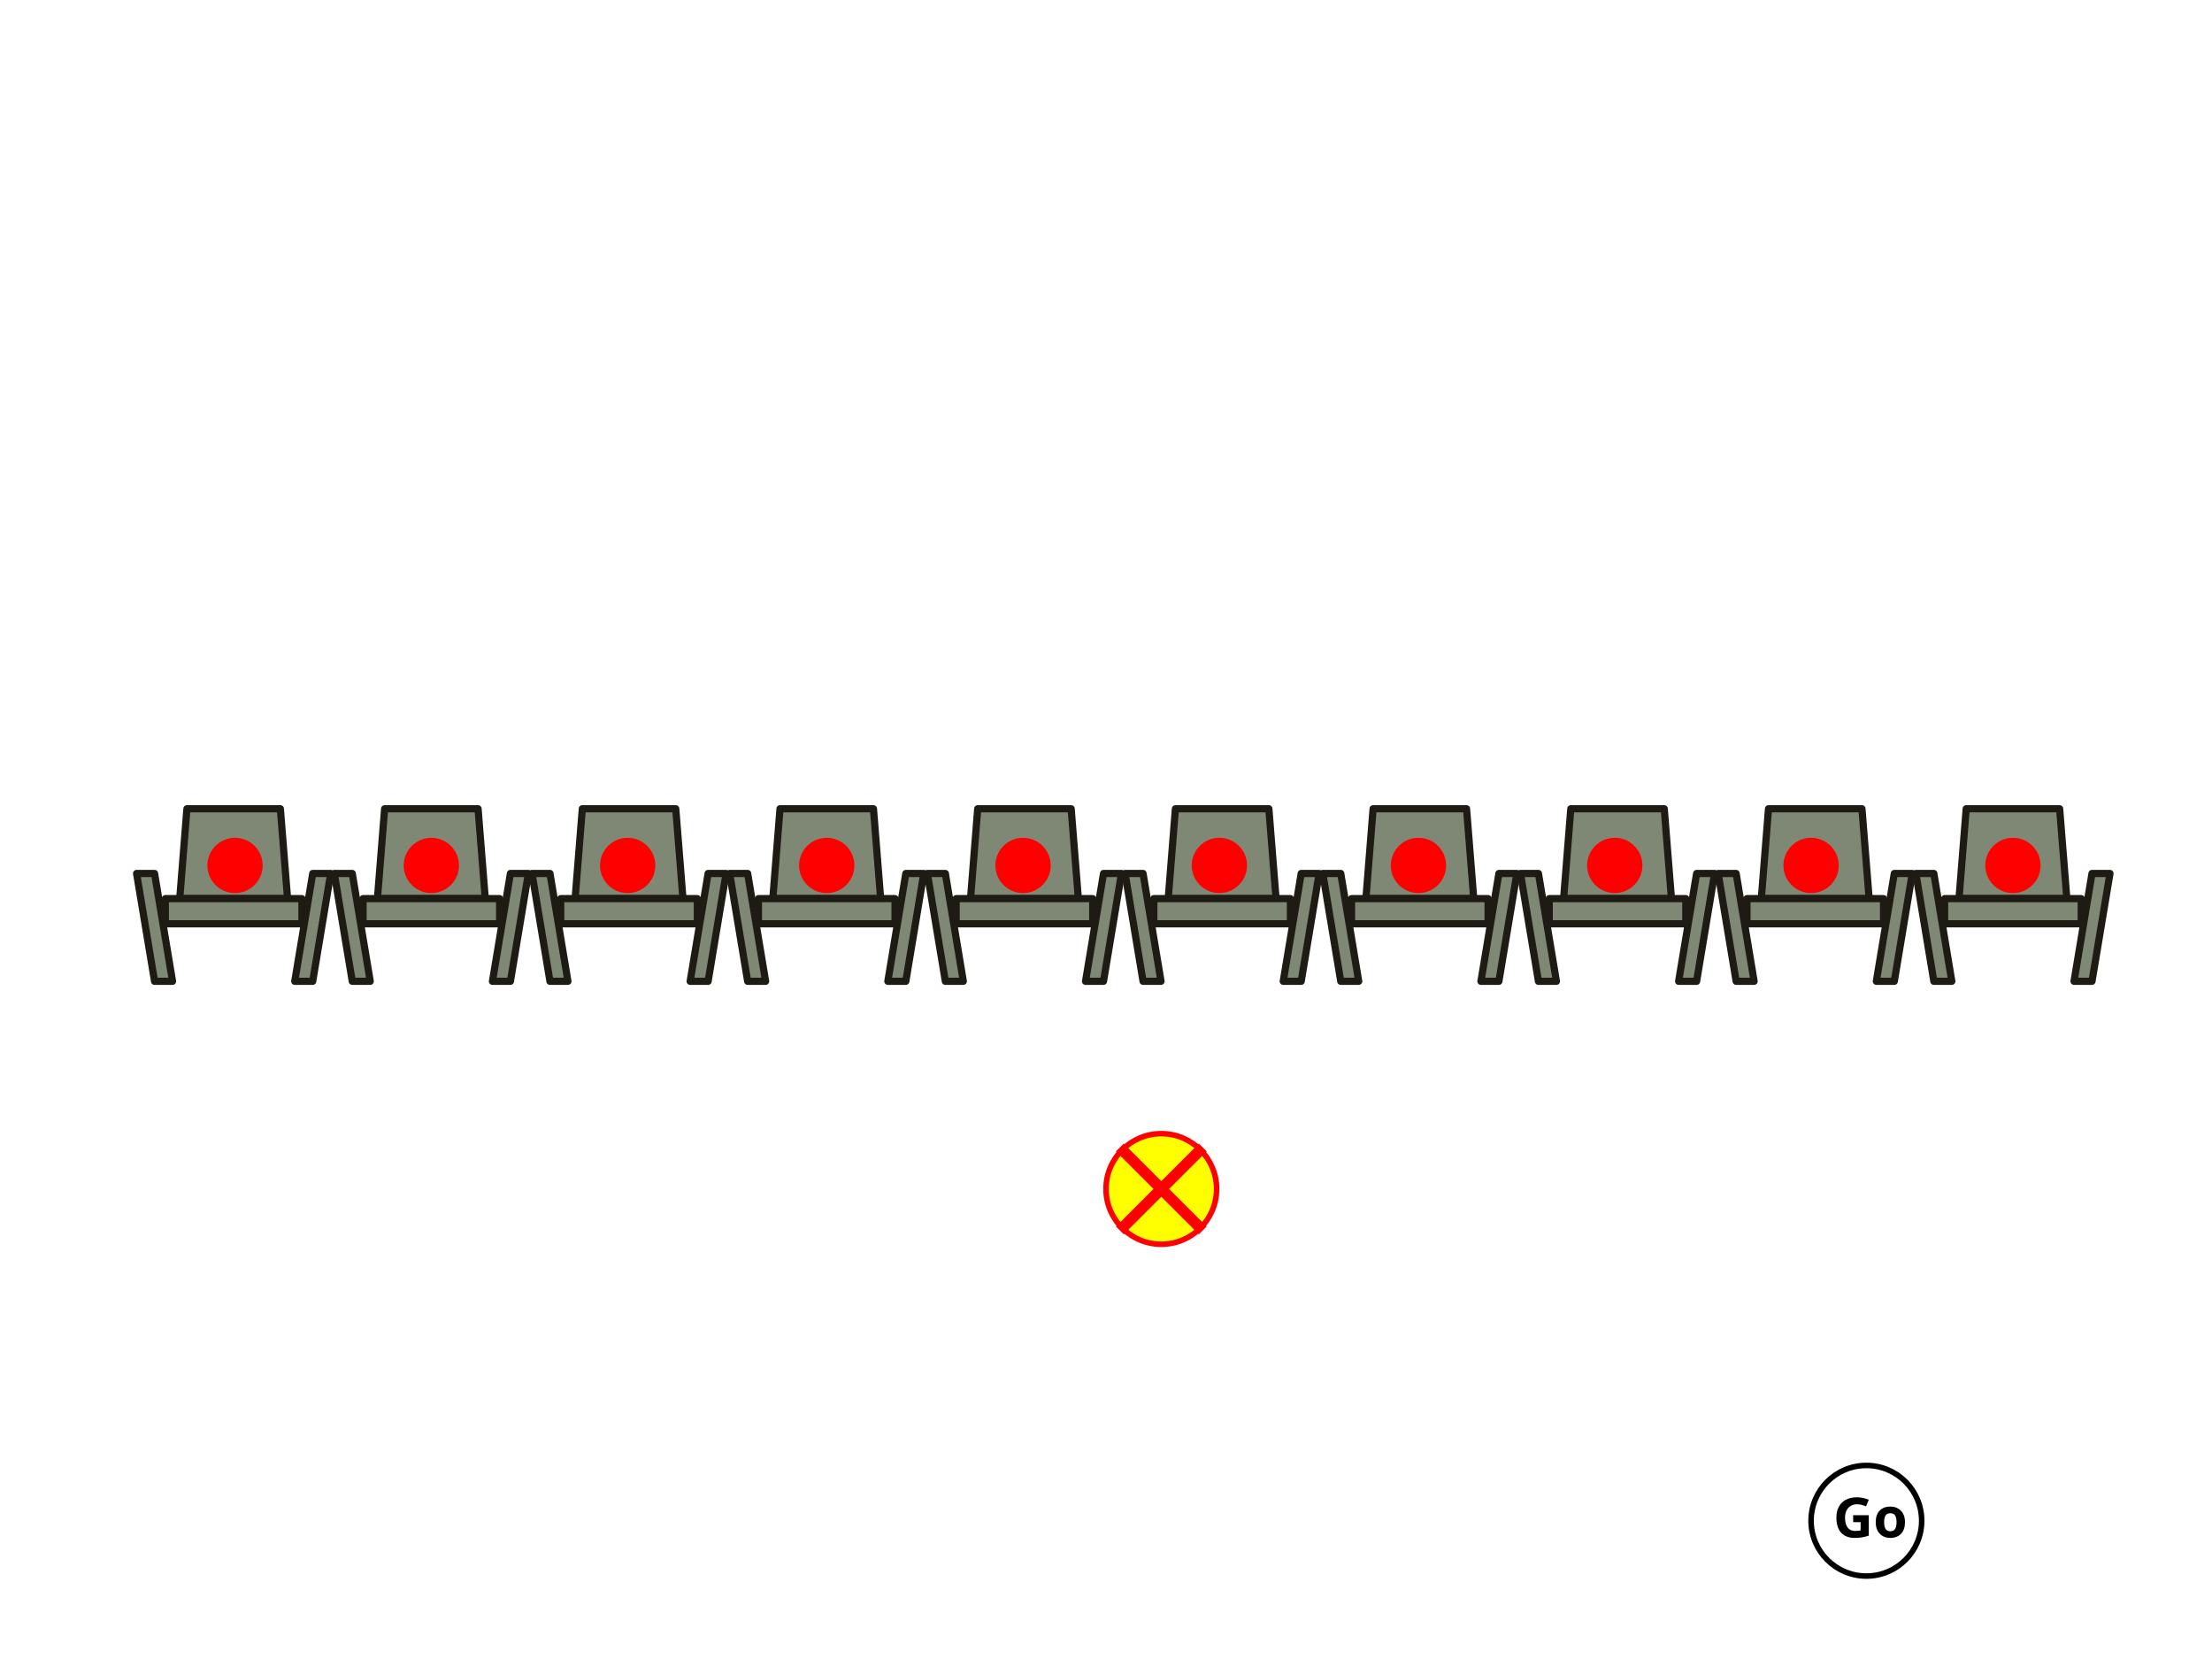
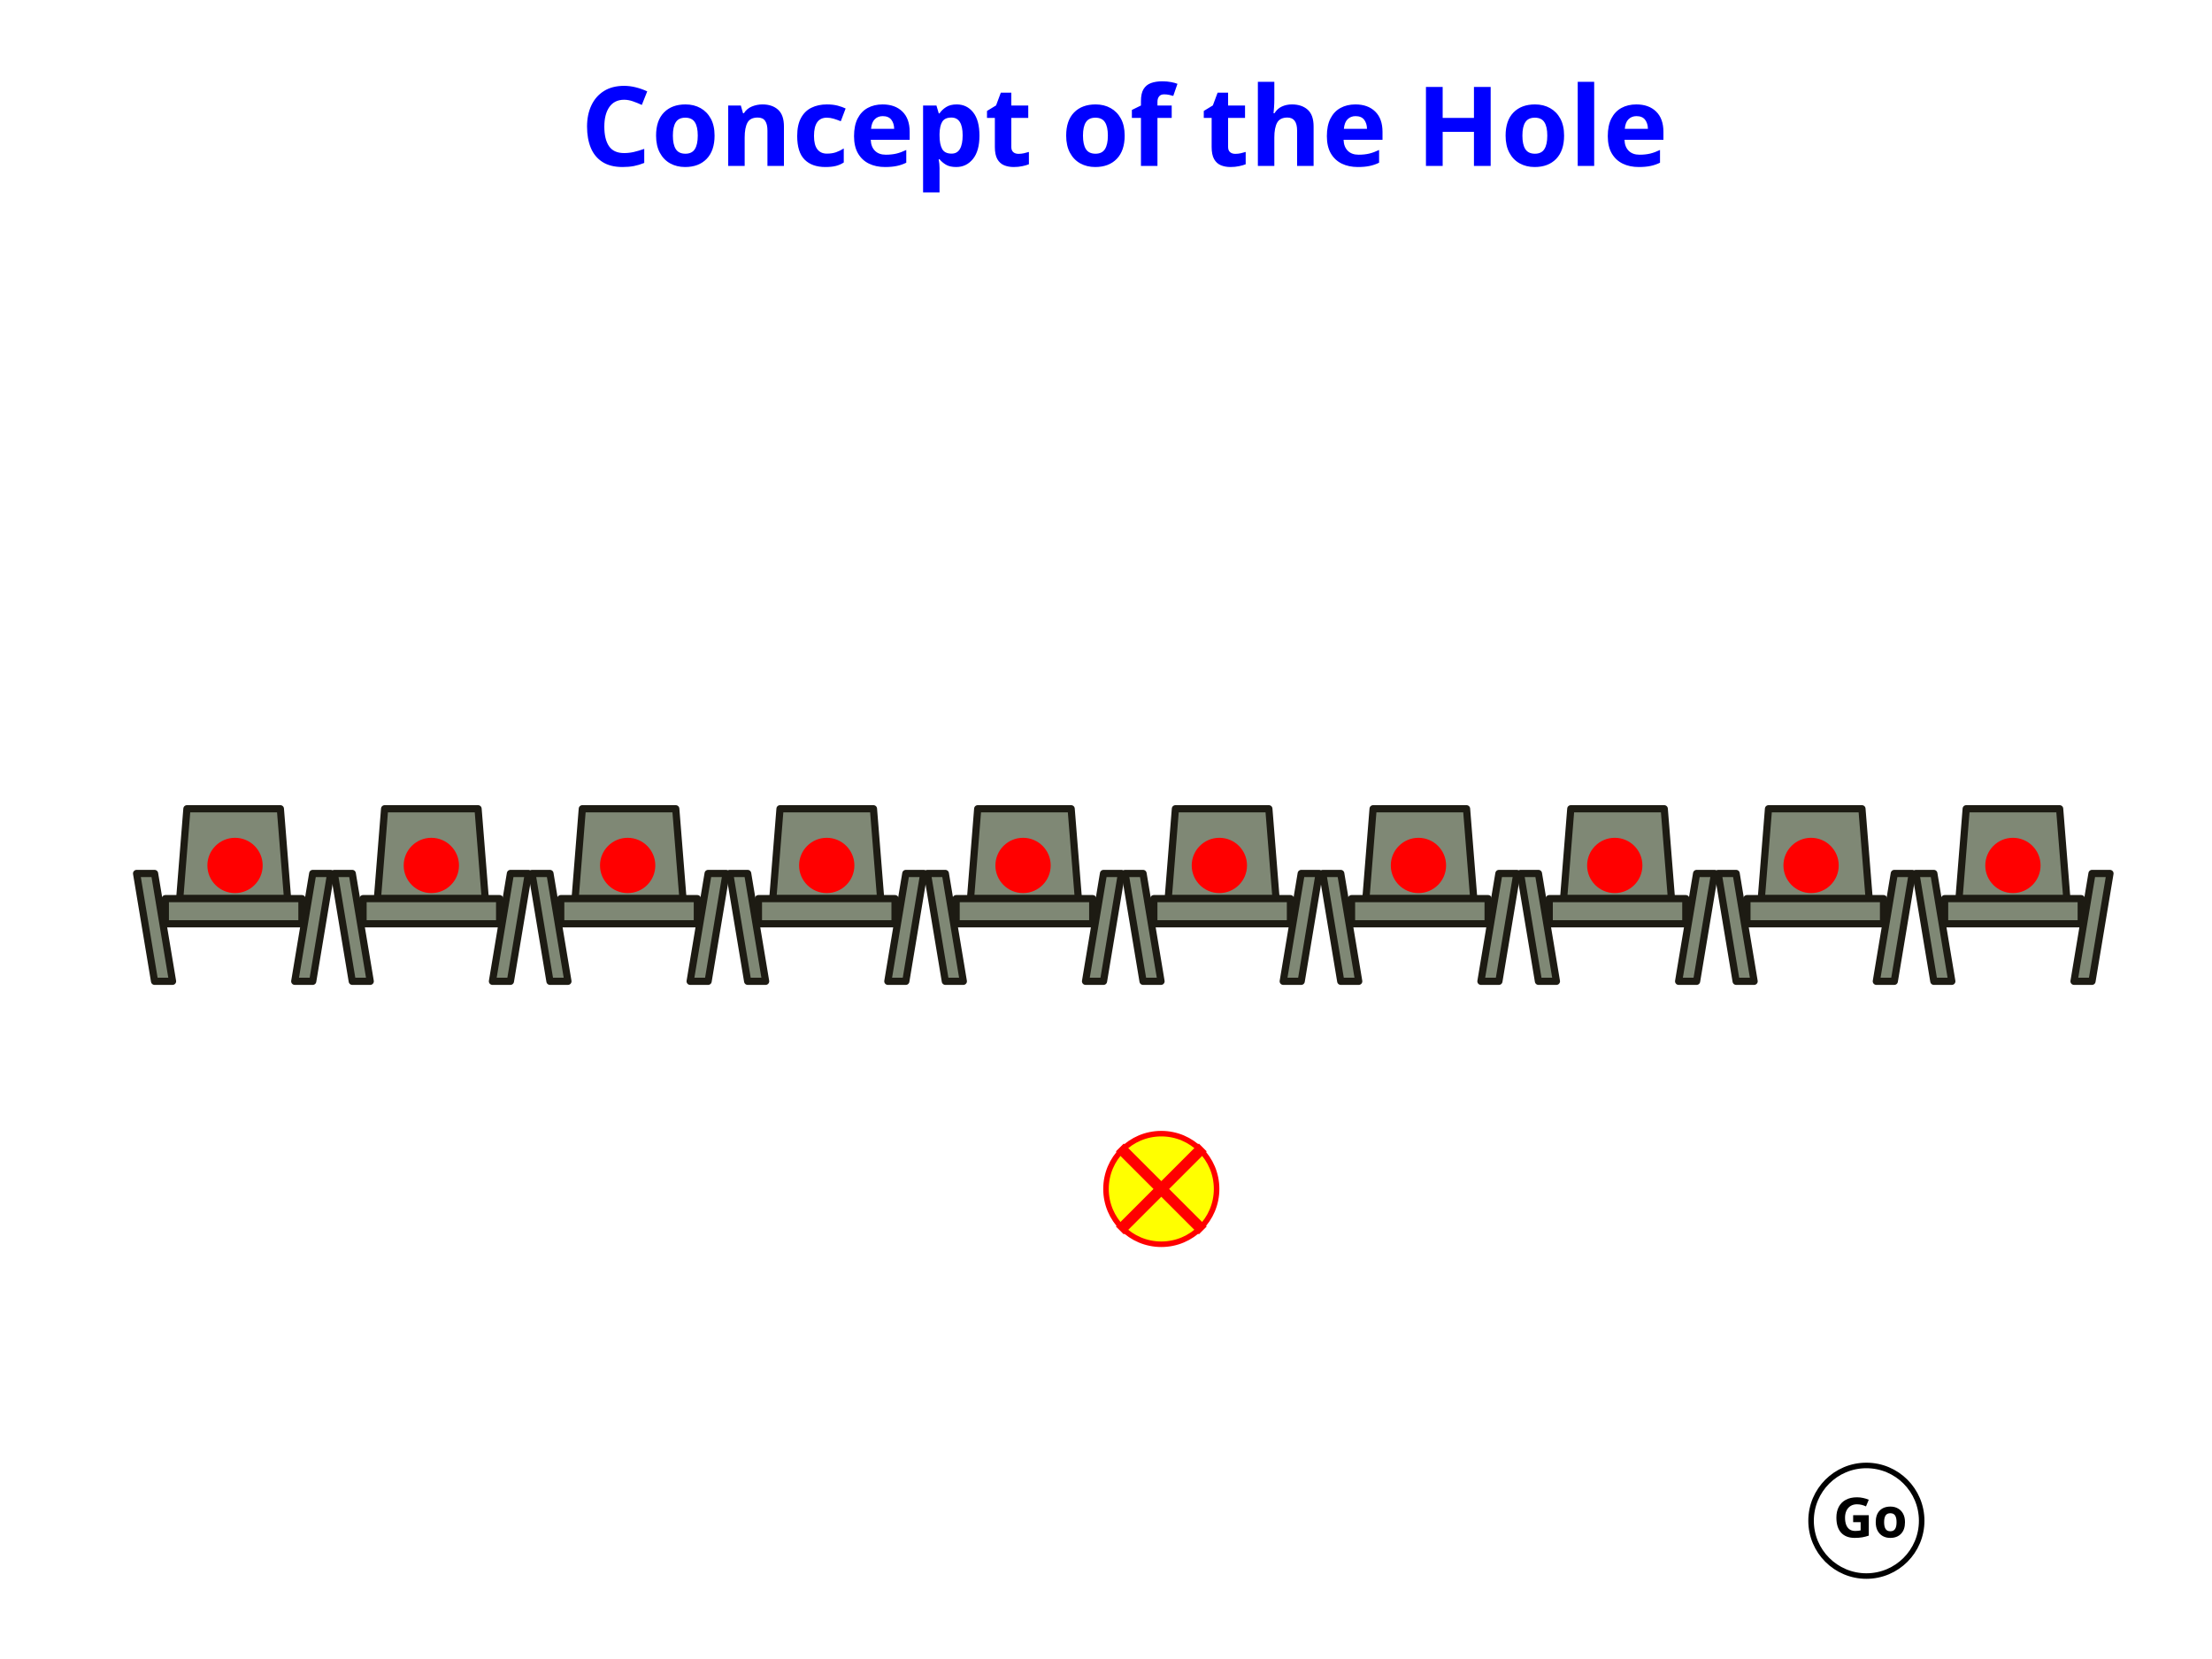
<svg xmlns="http://www.w3.org/2000/svg" xmlns:xlink="http://www.w3.org/1999/xlink" id="svg1" version="1.1" viewBox="0 0 800 600" width="800" height="600" preserveAspectRatio="xMidYMid" fill-rule="evenodd">
  <defs>
+     <text id="headline" font-family="Ubuntu" font-size="40" font-weight="bold" fill="#0000ff">
+       <tspan>Concept of the Hole</tspan>
+     </text>
    <g id="chair">
      <path style="opacity:1;fill:#7f8875;fill-opacity:1;stroke:#1d1b13;stroke-width:2;stroke-linecap:square;stroke-linejoin:round;stroke-miterlimit:12" d="m 0,0 h 30 l -2,-25 h -26 z">
            </path>
      <path style="opacity:1;fill:#7f8875;fill-opacity:1;stroke:#1d1b13;stroke-width:2;stroke-linecap:square;stroke-linejoin:round;stroke-miterlimit:12" d="m -4,0 v 7 h 38 v -7 z">
            </path>
      <path style="opacity:1;fill:#7f8875;fill-opacity:1;stroke:#1d1b13;stroke-width:2;stroke-linecap:square;stroke-linejoin:round;stroke-miterlimit:12" d="m -7,-7 h -5 l 5,30 h 5 z">
            </path>
      <path style="opacity:1;fill:#7f8875;fill-opacity:1;stroke:#1d1b13;stroke-width:2;stroke-linecap:square;stroke-linejoin:round;stroke-miterlimit:12" d="m 37,-7 h 5 l -5,30 h -5 z">
            </path>
    </g>
    <circle id="ball" cx="0" cy="0" r="10" style="fill:#ff0000;fill-opacity:1;stroke:none">
        </circle>
    <g id="focal">
      <circle cx="0" cy="0" r="20" style="fill:#ffff00;fill-opacity:1;stroke:#ff0000;stroke-width:2">
            </circle>
      <path d="m -15,-15 l 30,30 m 0,-30 l -30,30" style="fill:none;stroke:#ff0000;stroke-width:4">
            </path>
    </g>
    <circle id="button" cx="0" cy="0" r="20" style="fill:none;stroke:#000000;stroke-width:2;stroke-opacity:1">
        </circle>
    <g id="button_1">
      <use xlink:href="#button" x="0" y="0" />
      <text font-family="Ubuntu" font-size="20" font-weight="bold" fill="#000000">
        <tspan x="-12" y="6">Go</tspan>
      </text>
    </g>
  </defs>
  <g id="page1">
    <g id="layer1" style="display:inline">
      <rect x="0" y="0" width="800" height="600" fill="white">
            </rect>
    </g>
    <g id="layer2" style="display:inline">
+       <use xlink:href="#headline" x="210" y="60" />
      <use xlink:href="#button_1" x="675" y="550" />
      <use xlink:href="#focal" x="420" y="430" />
      <use xlink:href="#chair" x="50" y="250" transform="scale(1.3)" />
      <use xlink:href="#chair" x="105" y="250" transform="scale(1.3)" />
      <use xlink:href="#chair" x="160" y="250" transform="scale(1.3)" />
      <use xlink:href="#chair" x="215" y="250" transform="scale(1.3)" />
      <use xlink:href="#chair" x="270" y="250" transform="scale(1.3)" />
      <use xlink:href="#chair" x="325" y="250" transform="scale(1.3)" />
      <use xlink:href="#chair" x="380" y="250" transform="scale(1.3)" />
      <use xlink:href="#chair" x="435" y="250" transform="scale(1.3)" />
      <use xlink:href="#chair" x="490" y="250" transform="scale(1.3)" />
      <use xlink:href="#chair" x="545" y="250" transform="scale(1.3)" />
      <use id="ball_1" xlink:href="#ball" x="85" y="313" visibility="visible">
        <animate id="ball_1_hid" attributeName="visibility" from="visible" to="hidden" begin="ball_11_vis.end+0.5s" dur="0.01s" fill="freeze">
                </animate>
        <animate id="ball_1_vis" attributeName="visibility" from="hidden" to="visible" begin="ball_2_hid.end" dur="0.01s" fill="freeze">
                </animate>
      </use>
      <use id="ball_2" xlink:href="#ball" x="156" y="313" visibility="visible">
        <animate id="ball_2_hid" attributeName="visibility" from="visible" to="hidden" begin="ball_1_hid.end+0.4s" dur="0.01s" fill="freeze">
                </animate>
        <animate id="ball_2_vis" attributeName="visibility" from="hidden" to="visible" begin="ball_3_hid.end" dur="0.01s" fill="freeze">
                </animate>
      </use>
      <use id="ball_3" xlink:href="#ball" x="227" y="313" visibility="visible">
        <animate id="ball_3_hid" attributeName="visibility" from="visible" to="hidden" begin="ball_2_hid.end+0.4s" dur="0.01s" fill="freeze">
                </animate>
        <animate id="ball_3_vis" attributeName="visibility" from="hidden" to="visible" begin="ball_4_hid.end" dur="0.01s" fill="freeze">
                </animate>
      </use>
      <use id="ball_4" xlink:href="#ball" x="299" y="313" visibility="visible">
        <animate id="ball_4_hid" attributeName="visibility" from="visible" to="hidden" begin="ball_3_hid.end+0.4s" dur="0.01s" fill="freeze">
                </animate>
        <animate id="ball_4_vis" attributeName="visibility" from="hidden" to="visible" begin="ball_5_hid.end" dur="0.01s" fill="freeze">
                </animate>
      </use>
      <use id="ball_5" xlink:href="#ball" x="370" y="313" visibility="visible">
        <animate id="ball_5_hid" attributeName="visibility" from="visible" to="hidden" begin="ball_4_hid.end+0.4s" dur="0.01s" fill="freeze">
                </animate>
        <animate id="ball_5_vis" attributeName="visibility" from="hidden" to="visible" begin="ball_6_hid.end" dur="0.01s" fill="freeze">
                </animate>
      </use>
      <use id="ball_6" xlink:href="#ball" x="441" y="313" visibility="visible">
        <animate id="ball_6_hid" attributeName="visibility" from="visible" to="hidden" begin="ball_5_hid.end+0.4s" dur="0.01s" fill="freeze">
                </animate>
        <animate id="ball_6_vis" attributeName="visibility" from="hidden" to="visible" begin="ball_7_hid.end" dur="0.01s" fill="freeze">
                </animate>
      </use>
      <use id="ball_7" xlink:href="#ball" x="513" y="313" visibility="visible">
        <animate id="ball_7_hid" attributeName="visibility" from="visible" to="hidden" begin="ball_6_hid.end+0.4s" dur="0.01s" fill="freeze">
                </animate>
        <animate id="ball_7_vis" attributeName="visibility" from="hidden" to="visible" begin="ball_8_hid.end" dur="0.01s" fill="freeze">
                </animate>
      </use>
      <use id="ball_8" xlink:href="#ball" x="584" y="313" visibility="visible">
        <animate id="ball_8_hid" attributeName="visibility" from="visible" to="hidden" begin="ball_7_hid.end+0.4s" dur="0.01s" fill="freeze">
                </animate>
        <animate id="ball_8_vis" attributeName="visibility" from="hidden" to="visible" begin="ball_9_hid.end" dur="0.01s" fill="freeze">
                </animate>
      </use>
      <use id="ball_9" xlink:href="#ball" x="655" y="313" visibility="visible">
        <animate id="ball_9_hid" attributeName="visibility" from="visible" to="hidden" begin="ball_8_hid.end+0.4s" dur="0.01s" fill="freeze">
                </animate>
        <animate id="ball_9_vis" attributeName="visibility" from="hidden" to="visible" begin="ball_10_hid.end" dur="0.01s" fill="freeze">
                </animate>
      </use>
      <use id="ball_10" xlink:href="#ball" x="728" y="313" visibility="visible">
        <animate id="ball_10_hid" attributeName="visibility" from="visible" to="hidden" begin="ball_9_hid.end+0.4s" dur="0.01s" fill="freeze">
                </animate>
        <animate id="ball_10_vis" attributeName="visibility" from="hidden" to="visible" begin="ball_11_vis.end" dur="0.01s" fill="freeze">
                </animate>
      </use>
      <use id="ball_11" xlink:href="#ball" x="789" y="280" visibility="hidden">
        <animate id="ball_11_hid" attributeName="visibility" from="visible" to="hidden" begin="ball_10_hid.end+0.4s" dur="0.01s" fill="freeze">
                </animate>
        <animate id="ball_11_vis" attributeName="visibility" from="hidden" to="visible" begin="button_1.click" dur="0.01s" fill="freeze">
                </animate>
      </use>
      <use id="ball_12" xlink:href="#ball" x="728" y="313" visibility="hidden">
        <animate id="ball_12_vis" attributeName="visibility" from="hidden" to="visible" begin="ball_11_hid.end" dur="0.01s" fill="freeze">
                </animate>
      </use>
    </g>
  </g>
</svg>
